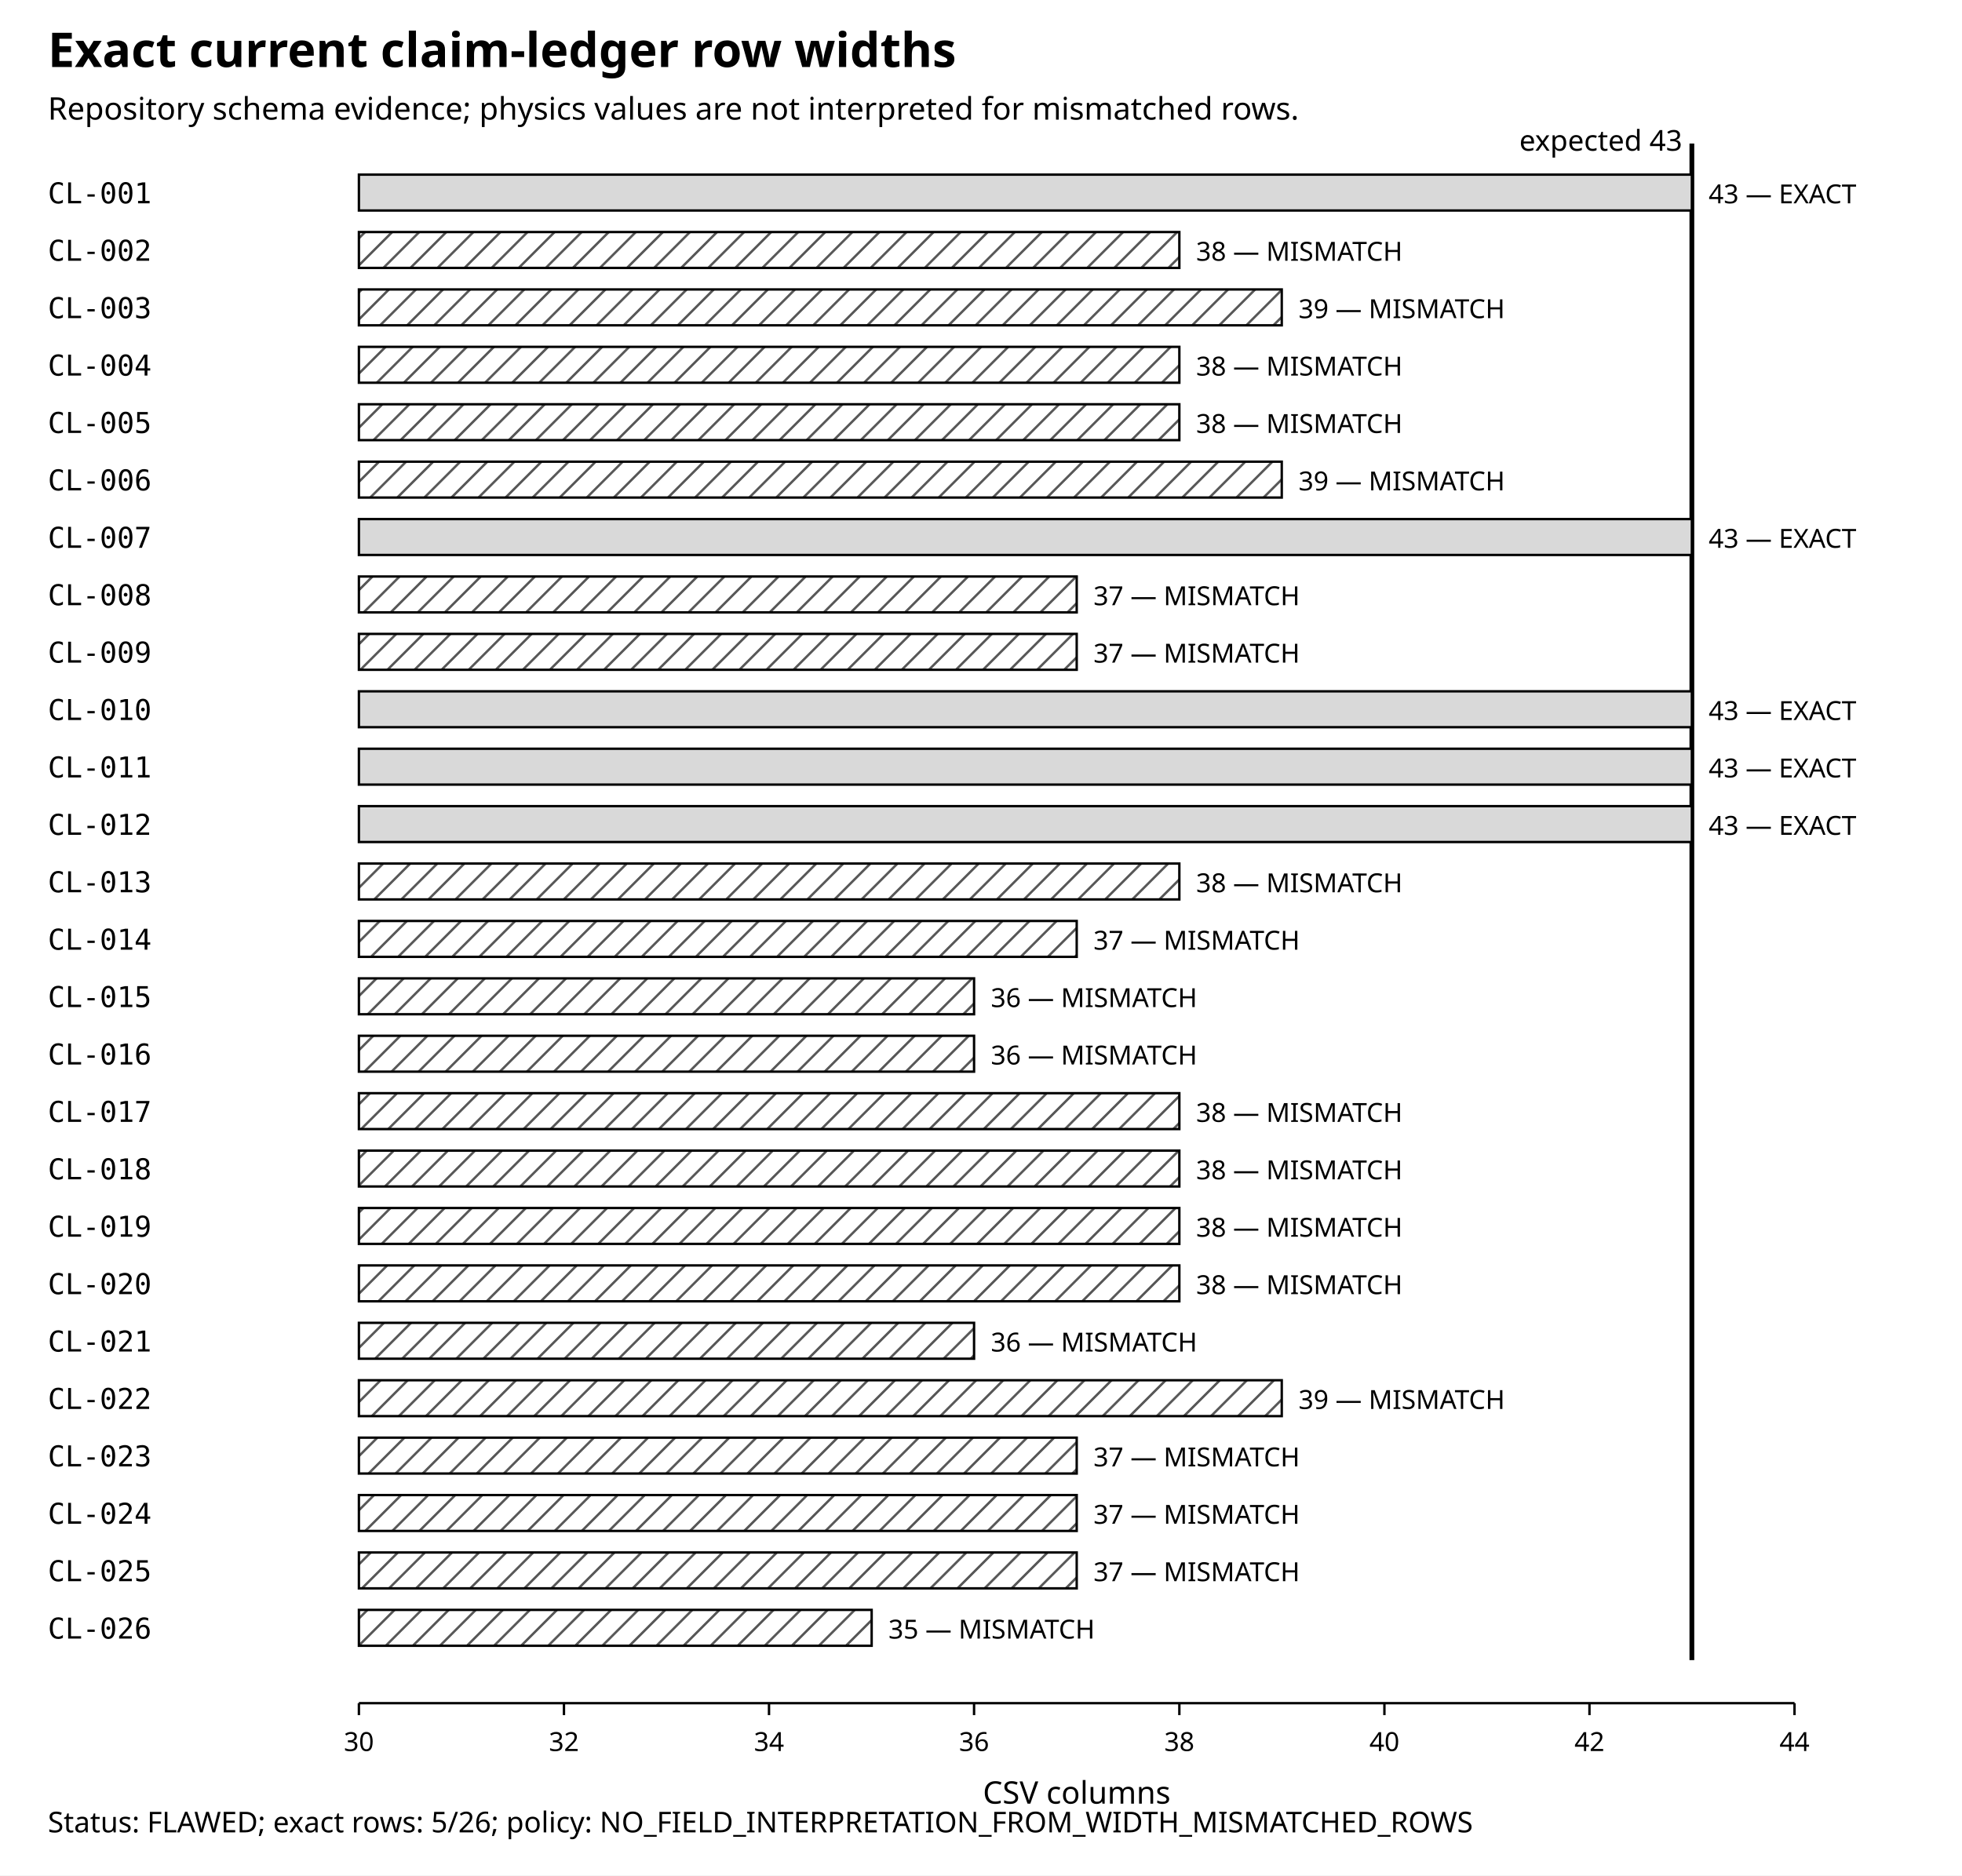
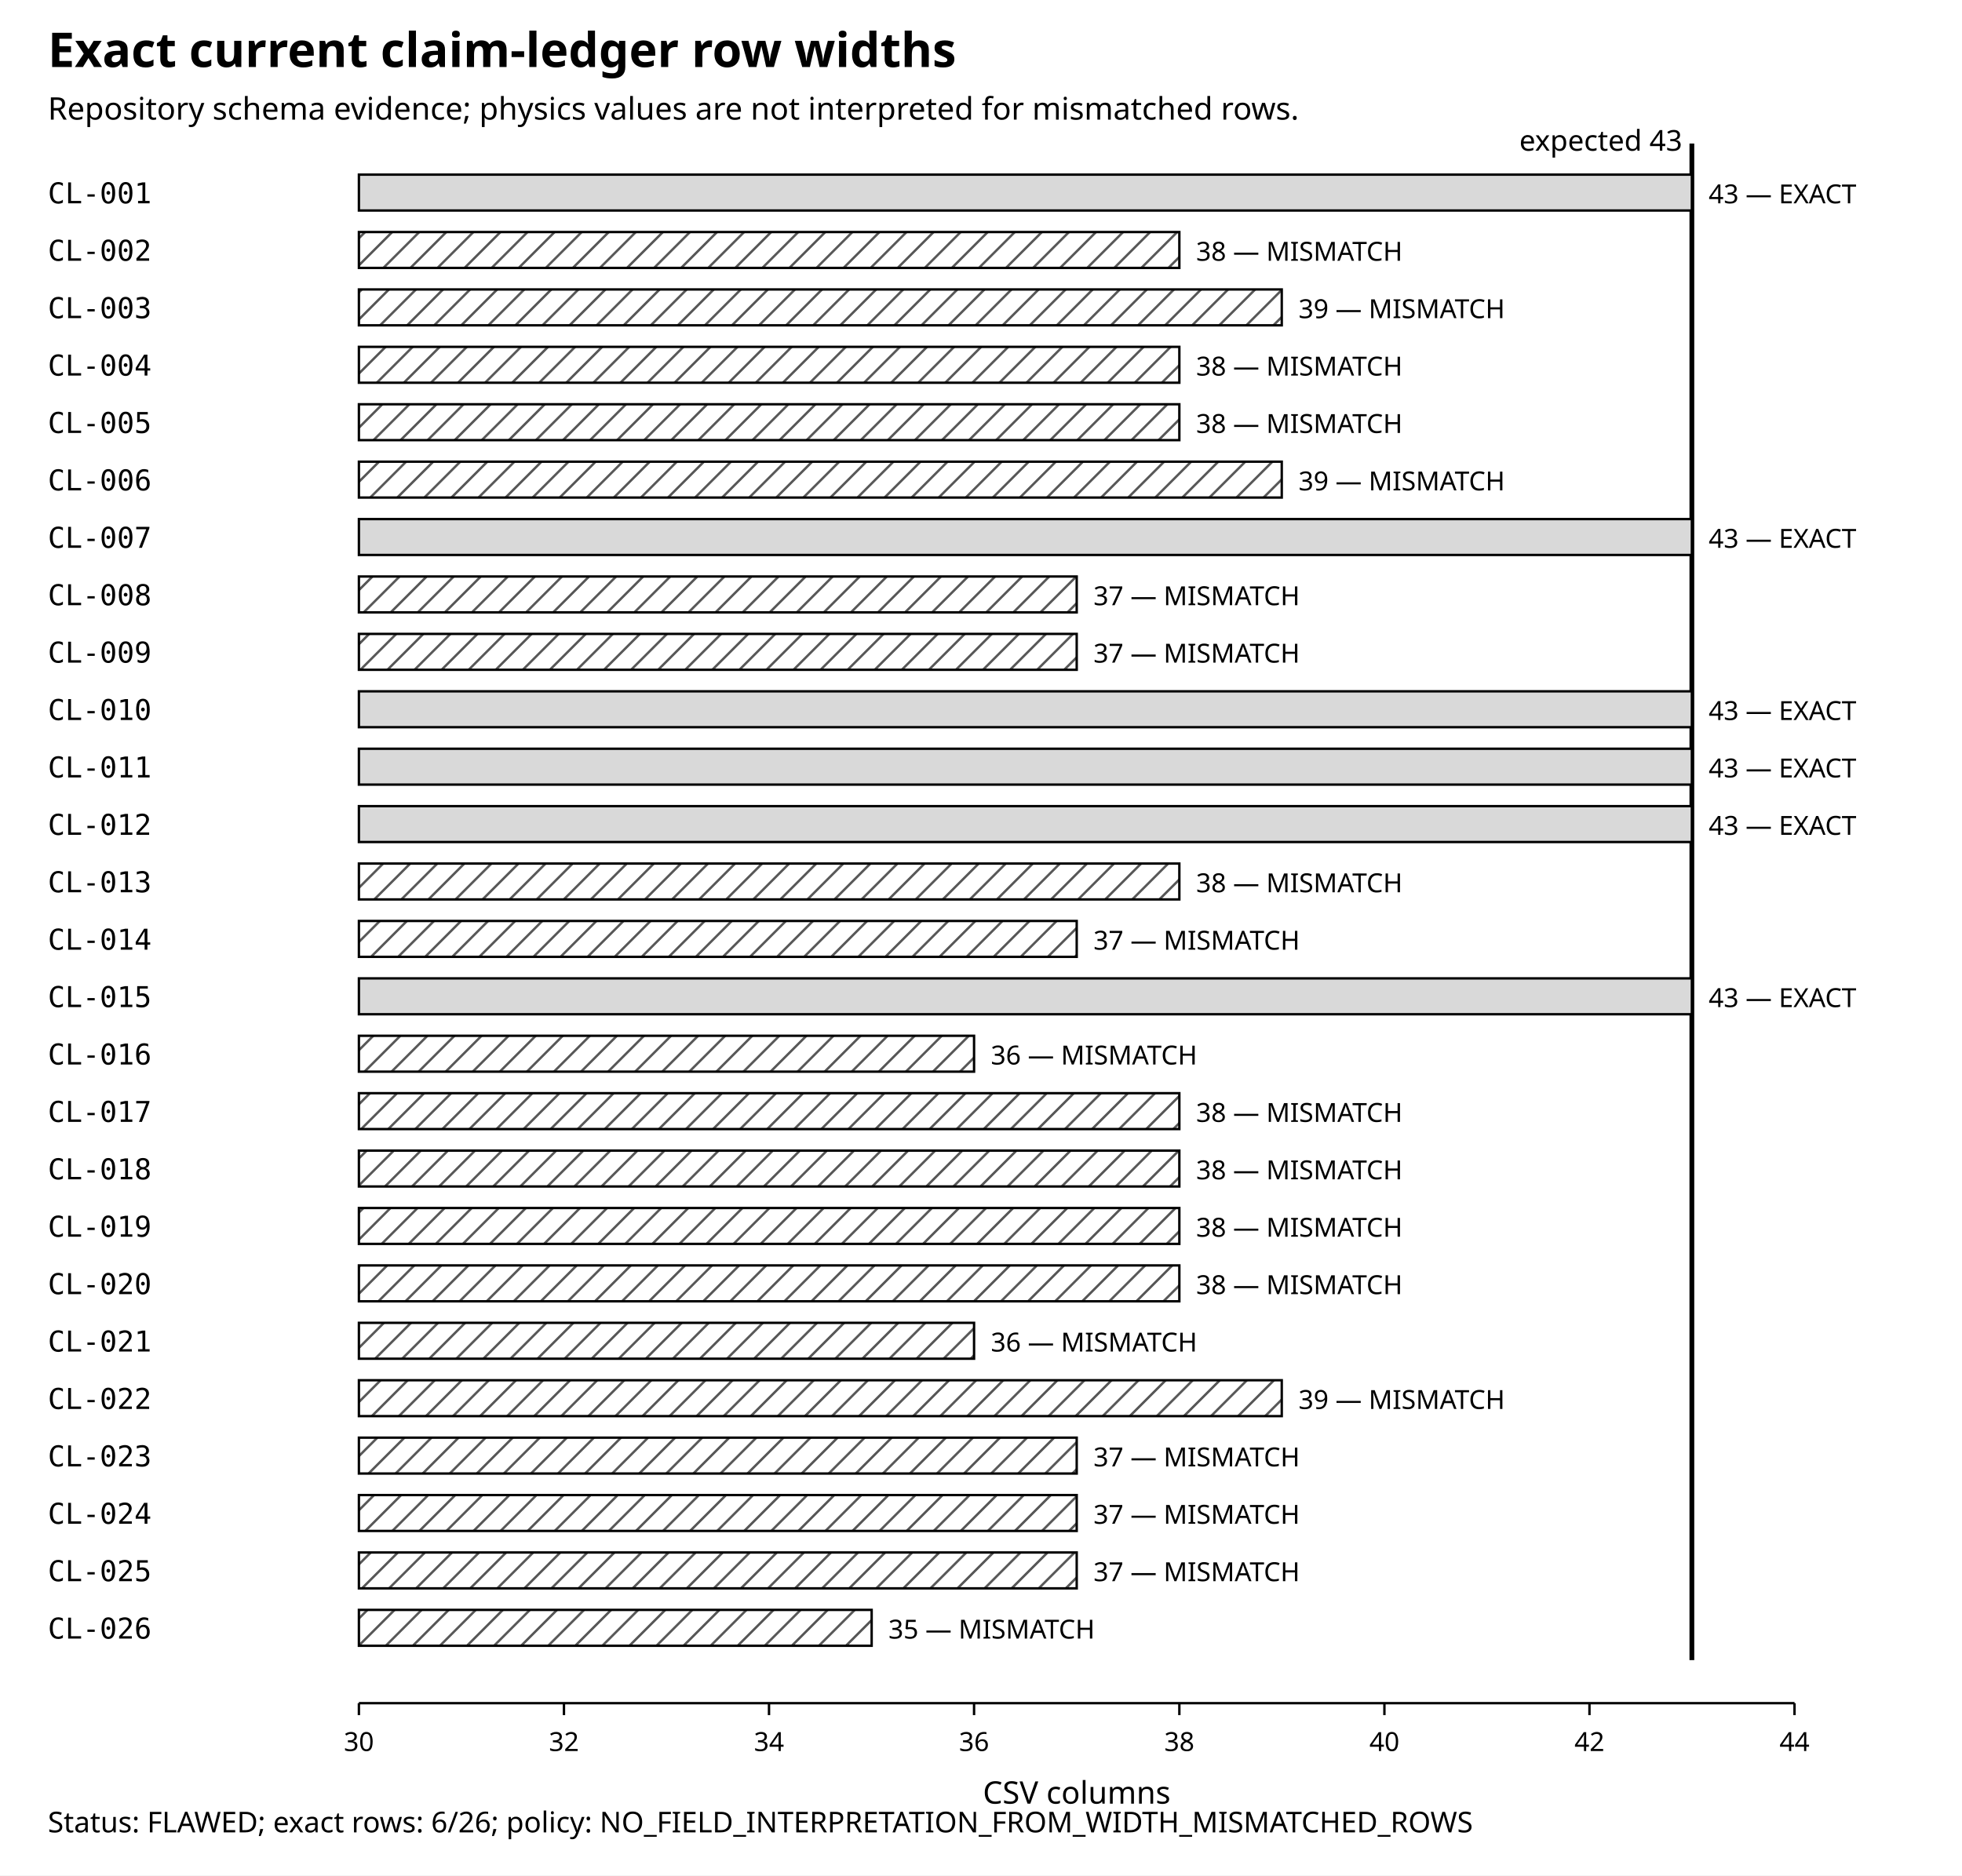
<svg xmlns="http://www.w3.org/2000/svg" width="820" height="784" viewBox="0 0 820 784" role="img" aria-labelledby="title desc">
  <defs>
    <pattern id="hatch" width="8" height="8" patternUnits="userSpaceOnUse" patternTransform="rotate(45)">
      <line x1="0" y1="0" x2="0" y2="8" stroke="#555" stroke-width="2" />
    </pattern>
  </defs>
  <rect width="100%" height="100%" fill="white" />
  <text x="20" y="28" font-family="sans-serif" font-size="20" font-weight="bold">Exact current claim-ledger row widths</text>
  <text x="20" y="50" font-family="sans-serif" font-size="13">Repository schema evidence; physics values are not interpreted for mismatched rows.</text>
  <line x1="707.1" y1="60" x2="707.1" y2="694" stroke="black" stroke-width="2" />
  <text x="703.1" y="63" text-anchor="end" font-family="sans-serif" font-size="12">expected 43</text>
  <text x="20" y="85" font-family="monospace" font-size="12">CL-001</text>
  <rect x="150" y="73" width="557.1" height="15" fill="#d9d9d9" stroke="black" />
  <text x="714.1" y="85" font-family="sans-serif" font-size="11">43 — EXACT</text>
  <text x="20" y="109" font-family="monospace" font-size="12">CL-002</text>
  <rect x="150" y="97" width="342.9" height="15" fill="url(#hatch)" stroke="black" />
  <text x="499.9" y="109" font-family="sans-serif" font-size="11">38 — MISMATCH</text>
  <text x="20" y="133" font-family="monospace" font-size="12">CL-003</text>
  <rect x="150" y="121" width="385.7" height="15" fill="url(#hatch)" stroke="black" />
  <text x="542.7" y="133" font-family="sans-serif" font-size="11">39 — MISMATCH</text>
  <text x="20" y="157" font-family="monospace" font-size="12">CL-004</text>
  <rect x="150" y="145" width="342.9" height="15" fill="url(#hatch)" stroke="black" />
  <text x="499.9" y="157" font-family="sans-serif" font-size="11">38 — MISMATCH</text>
  <text x="20" y="181" font-family="monospace" font-size="12">CL-005</text>
  <rect x="150" y="169" width="342.9" height="15" fill="url(#hatch)" stroke="black" />
  <text x="499.9" y="181" font-family="sans-serif" font-size="11">38 — MISMATCH</text>
  <text x="20" y="205" font-family="monospace" font-size="12">CL-006</text>
  <rect x="150" y="193" width="385.7" height="15" fill="url(#hatch)" stroke="black" />
  <text x="542.7" y="205" font-family="sans-serif" font-size="11">39 — MISMATCH</text>
  <text x="20" y="229" font-family="monospace" font-size="12">CL-007</text>
  <rect x="150" y="217" width="557.1" height="15" fill="#d9d9d9" stroke="black" />
  <text x="714.1" y="229" font-family="sans-serif" font-size="11">43 — EXACT</text>
  <text x="20" y="253" font-family="monospace" font-size="12">CL-008</text>
  <rect x="150" y="241" width="300.0" height="15" fill="url(#hatch)" stroke="black" />
  <text x="457.0" y="253" font-family="sans-serif" font-size="11">37 — MISMATCH</text>
  <text x="20" y="277" font-family="monospace" font-size="12">CL-009</text>
  <rect x="150" y="265" width="300.0" height="15" fill="url(#hatch)" stroke="black" />
  <text x="457.0" y="277" font-family="sans-serif" font-size="11">37 — MISMATCH</text>
  <text x="20" y="301" font-family="monospace" font-size="12">CL-010</text>
  <rect x="150" y="289" width="557.1" height="15" fill="#d9d9d9" stroke="black" />
  <text x="714.1" y="301" font-family="sans-serif" font-size="11">43 — EXACT</text>
  <text x="20" y="325" font-family="monospace" font-size="12">CL-011</text>
  <rect x="150" y="313" width="557.1" height="15" fill="#d9d9d9" stroke="black" />
  <text x="714.1" y="325" font-family="sans-serif" font-size="11">43 — EXACT</text>
  <text x="20" y="349" font-family="monospace" font-size="12">CL-012</text>
  <rect x="150" y="337" width="557.1" height="15" fill="#d9d9d9" stroke="black" />
  <text x="714.1" y="349" font-family="sans-serif" font-size="11">43 — EXACT</text>
  <text x="20" y="373" font-family="monospace" font-size="12">CL-013</text>
  <rect x="150" y="361" width="342.9" height="15" fill="url(#hatch)" stroke="black" />
  <text x="499.9" y="373" font-family="sans-serif" font-size="11">38 — MISMATCH</text>
  <text x="20" y="397" font-family="monospace" font-size="12">CL-014</text>
  <rect x="150" y="385" width="300.0" height="15" fill="url(#hatch)" stroke="black" />
  <text x="457.0" y="397" font-family="sans-serif" font-size="11">37 — MISMATCH</text>
  <text x="20" y="421" font-family="monospace" font-size="12">CL-015</text>
-   <rect x="150" y="409" width="257.1" height="15" fill="url(#hatch)" stroke="black" />
-   <text x="414.1" y="421" font-family="sans-serif" font-size="11">36 — MISMATCH</text>
+   <rect x="150" y="409" width="557.1" height="15" fill="#d9d9d9" stroke="black" />
+   <text x="714.1" y="421" font-family="sans-serif" font-size="11">43 — EXACT</text>
  <text x="20" y="445" font-family="monospace" font-size="12">CL-016</text>
  <rect x="150" y="433" width="257.1" height="15" fill="url(#hatch)" stroke="black" />
  <text x="414.1" y="445" font-family="sans-serif" font-size="11">36 — MISMATCH</text>
  <text x="20" y="469" font-family="monospace" font-size="12">CL-017</text>
  <rect x="150" y="457" width="342.9" height="15" fill="url(#hatch)" stroke="black" />
  <text x="499.9" y="469" font-family="sans-serif" font-size="11">38 — MISMATCH</text>
  <text x="20" y="493" font-family="monospace" font-size="12">CL-018</text>
  <rect x="150" y="481" width="342.9" height="15" fill="url(#hatch)" stroke="black" />
  <text x="499.9" y="493" font-family="sans-serif" font-size="11">38 — MISMATCH</text>
  <text x="20" y="517" font-family="monospace" font-size="12">CL-019</text>
  <rect x="150" y="505" width="342.9" height="15" fill="url(#hatch)" stroke="black" />
  <text x="499.9" y="517" font-family="sans-serif" font-size="11">38 — MISMATCH</text>
  <text x="20" y="541" font-family="monospace" font-size="12">CL-020</text>
  <rect x="150" y="529" width="342.9" height="15" fill="url(#hatch)" stroke="black" />
  <text x="499.9" y="541" font-family="sans-serif" font-size="11">38 — MISMATCH</text>
  <text x="20" y="565" font-family="monospace" font-size="12">CL-021</text>
  <rect x="150" y="553" width="257.1" height="15" fill="url(#hatch)" stroke="black" />
  <text x="414.1" y="565" font-family="sans-serif" font-size="11">36 — MISMATCH</text>
  <text x="20" y="589" font-family="monospace" font-size="12">CL-022</text>
  <rect x="150" y="577" width="385.7" height="15" fill="url(#hatch)" stroke="black" />
  <text x="542.7" y="589" font-family="sans-serif" font-size="11">39 — MISMATCH</text>
  <text x="20" y="613" font-family="monospace" font-size="12">CL-023</text>
  <rect x="150" y="601" width="300.0" height="15" fill="url(#hatch)" stroke="black" />
  <text x="457.0" y="613" font-family="sans-serif" font-size="11">37 — MISMATCH</text>
  <text x="20" y="637" font-family="monospace" font-size="12">CL-024</text>
  <rect x="150" y="625" width="300.0" height="15" fill="url(#hatch)" stroke="black" />
  <text x="457.0" y="637" font-family="sans-serif" font-size="11">37 — MISMATCH</text>
  <text x="20" y="661" font-family="monospace" font-size="12">CL-025</text>
  <rect x="150" y="649" width="300.0" height="15" fill="url(#hatch)" stroke="black" />
  <text x="457.0" y="661" font-family="sans-serif" font-size="11">37 — MISMATCH</text>
  <text x="20" y="685" font-family="monospace" font-size="12">CL-026</text>
  <rect x="150" y="673" width="214.3" height="15" fill="url(#hatch)" stroke="black" />
  <text x="371.3" y="685" font-family="sans-serif" font-size="11">35 — MISMATCH</text>
  <line x1="150" y1="712" x2="750" y2="712" stroke="black" />
  <line x1="150.0" y1="712" x2="150.0" y2="717" stroke="black" />
  <text x="150.0" y="732" text-anchor="middle" font-family="sans-serif" font-size="11">30</text>
  <line x1="235.7" y1="712" x2="235.7" y2="717" stroke="black" />
  <text x="235.7" y="732" text-anchor="middle" font-family="sans-serif" font-size="11">32</text>
  <line x1="321.4" y1="712" x2="321.4" y2="717" stroke="black" />
  <text x="321.4" y="732" text-anchor="middle" font-family="sans-serif" font-size="11">34</text>
  <line x1="407.1" y1="712" x2="407.1" y2="717" stroke="black" />
  <text x="407.1" y="732" text-anchor="middle" font-family="sans-serif" font-size="11">36</text>
  <line x1="492.9" y1="712" x2="492.9" y2="717" stroke="black" />
  <text x="492.9" y="732" text-anchor="middle" font-family="sans-serif" font-size="11">38</text>
  <line x1="578.6" y1="712" x2="578.6" y2="717" stroke="black" />
  <text x="578.6" y="732" text-anchor="middle" font-family="sans-serif" font-size="11">40</text>
  <line x1="664.3" y1="712" x2="664.3" y2="717" stroke="black" />
  <text x="664.3" y="732" text-anchor="middle" font-family="sans-serif" font-size="11">42</text>
  <line x1="750.0" y1="712" x2="750.0" y2="717" stroke="black" />
  <text x="750.0" y="732" text-anchor="middle" font-family="sans-serif" font-size="11">44</text>
  <text x="450.0" y="754" text-anchor="middle" font-family="sans-serif" font-size="13">CSV columns</text>
-   <text x="20" y="766" font-family="sans-serif" font-size="12">Status: FLAWED; exact rows: 5/26; policy: NO_FIELD_INTERPRETATION_FROM_WIDTH_MISMATCHED_ROWS</text>
+   <text x="20" y="766" font-family="sans-serif" font-size="12">Status: FLAWED; exact rows: 6/26; policy: NO_FIELD_INTERPRETATION_FROM_WIDTH_MISMATCHED_ROWS</text>
</svg>
